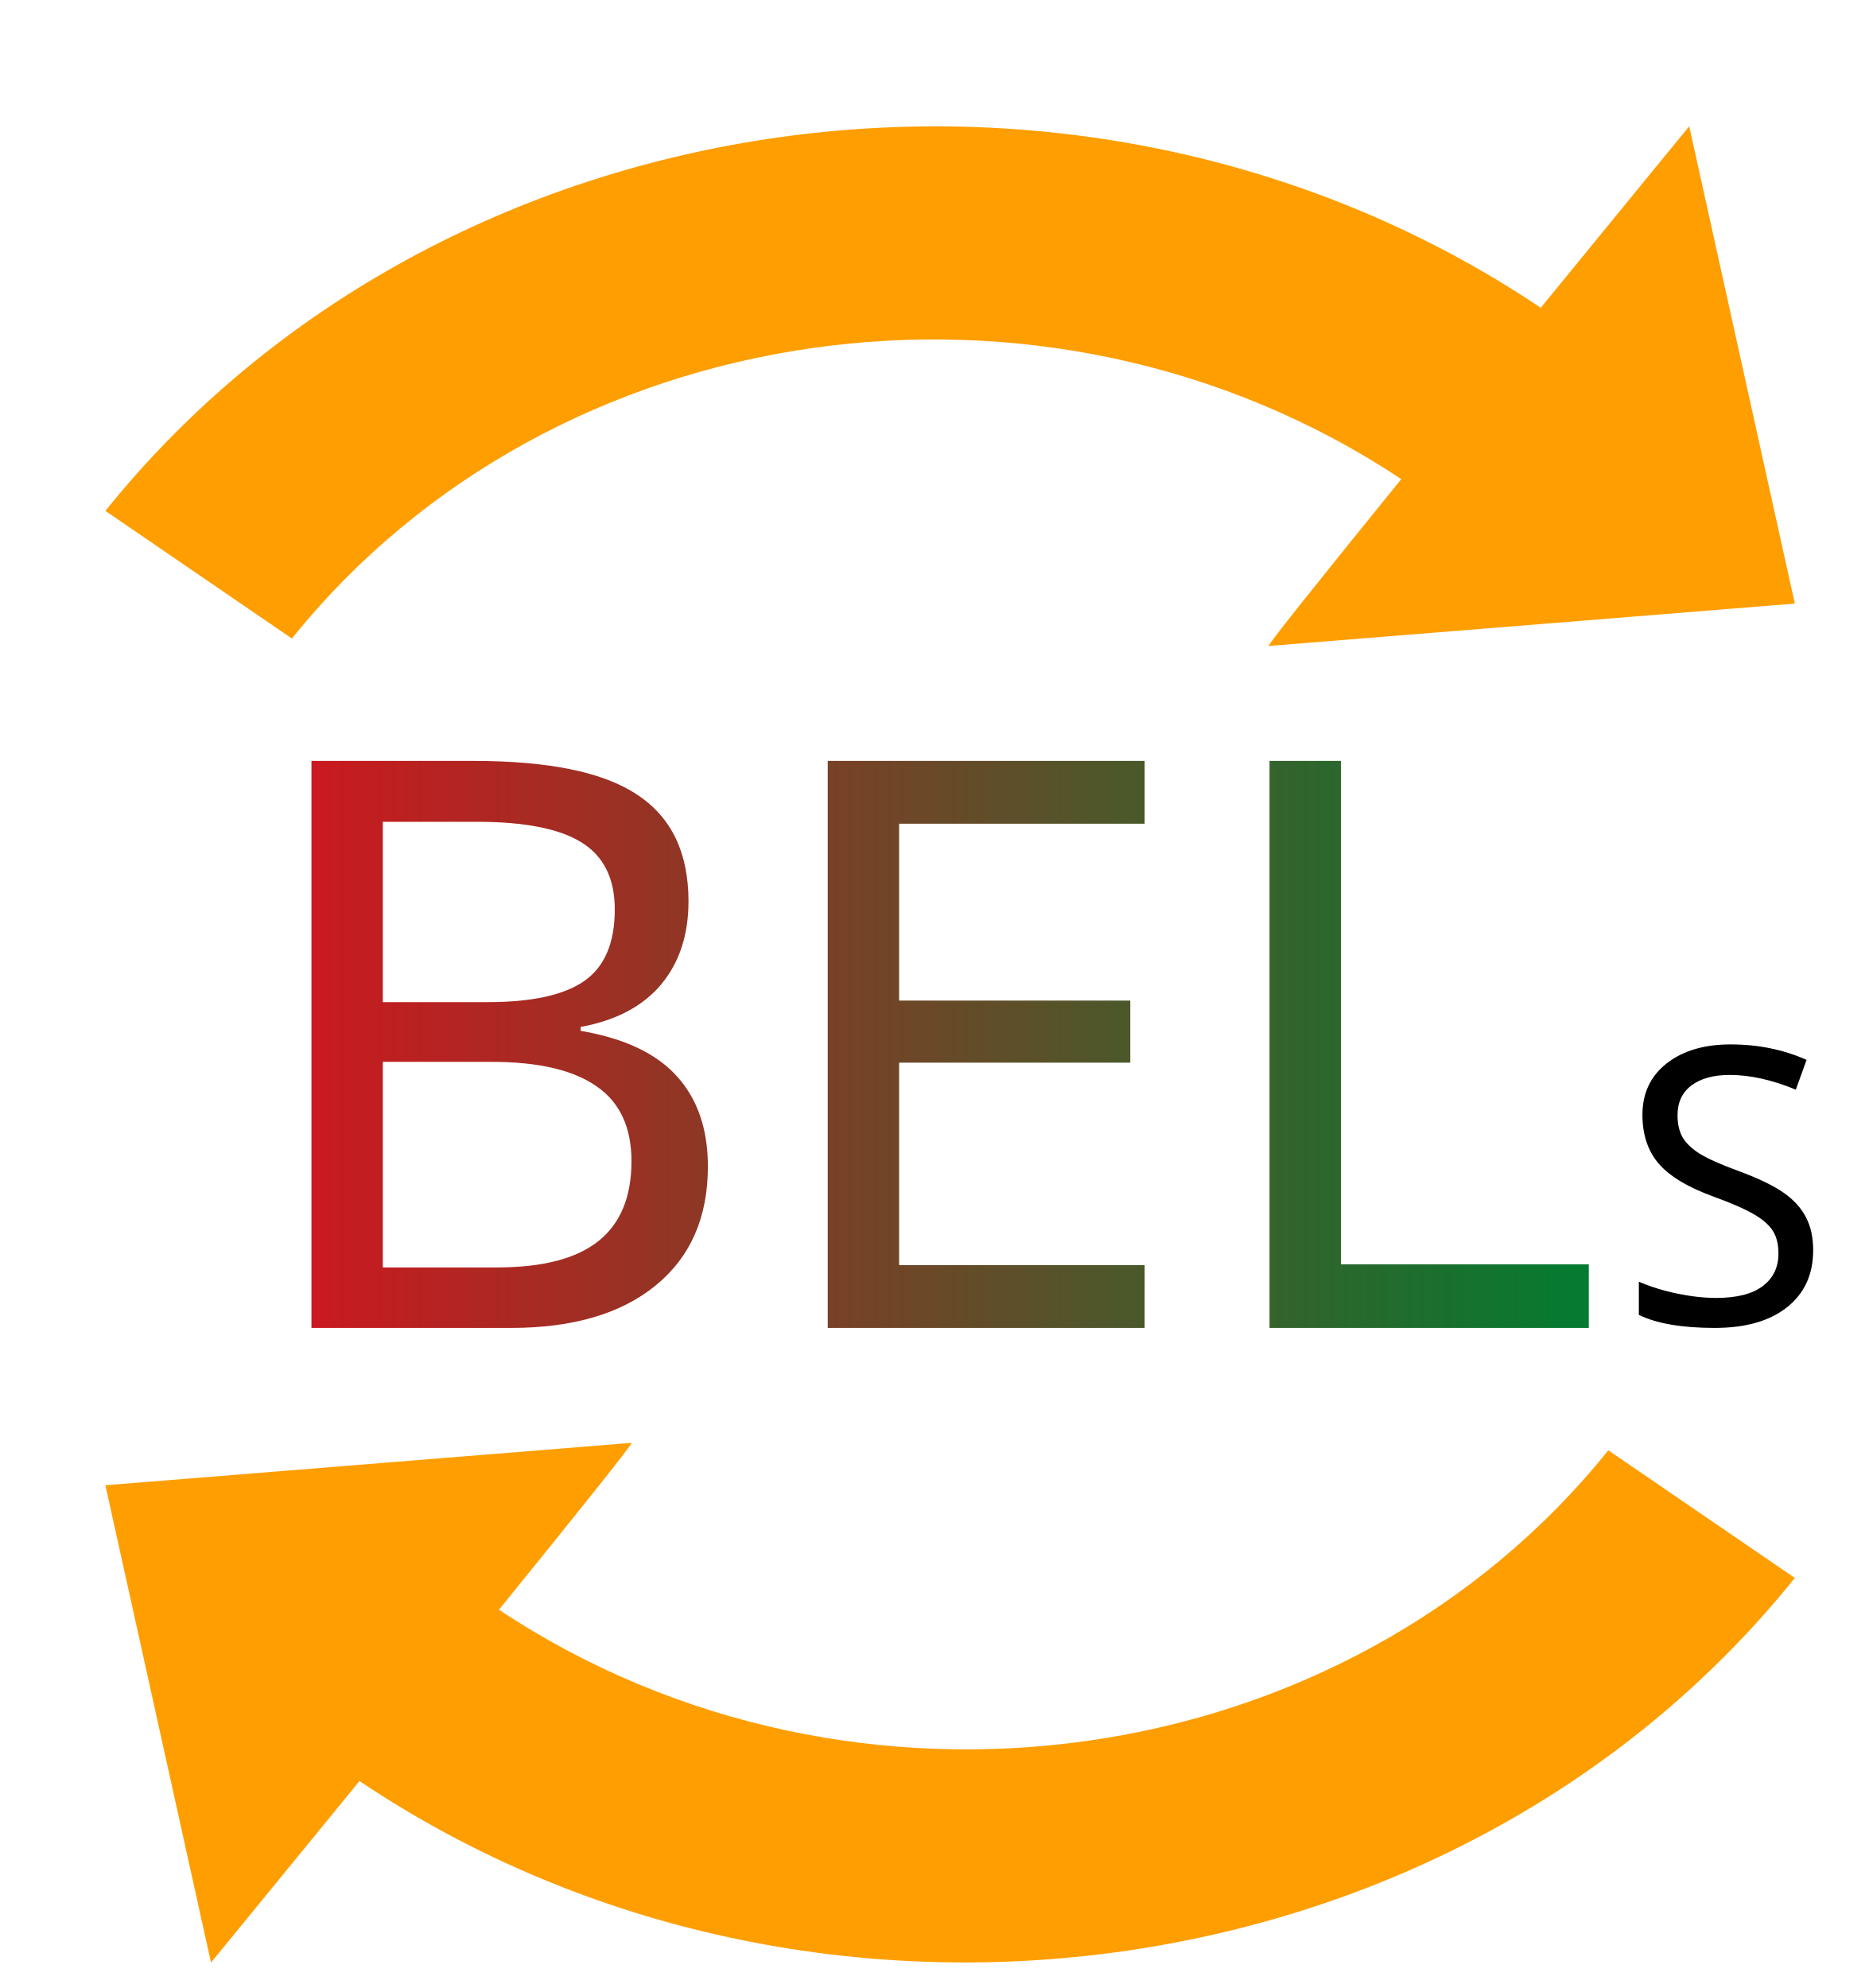
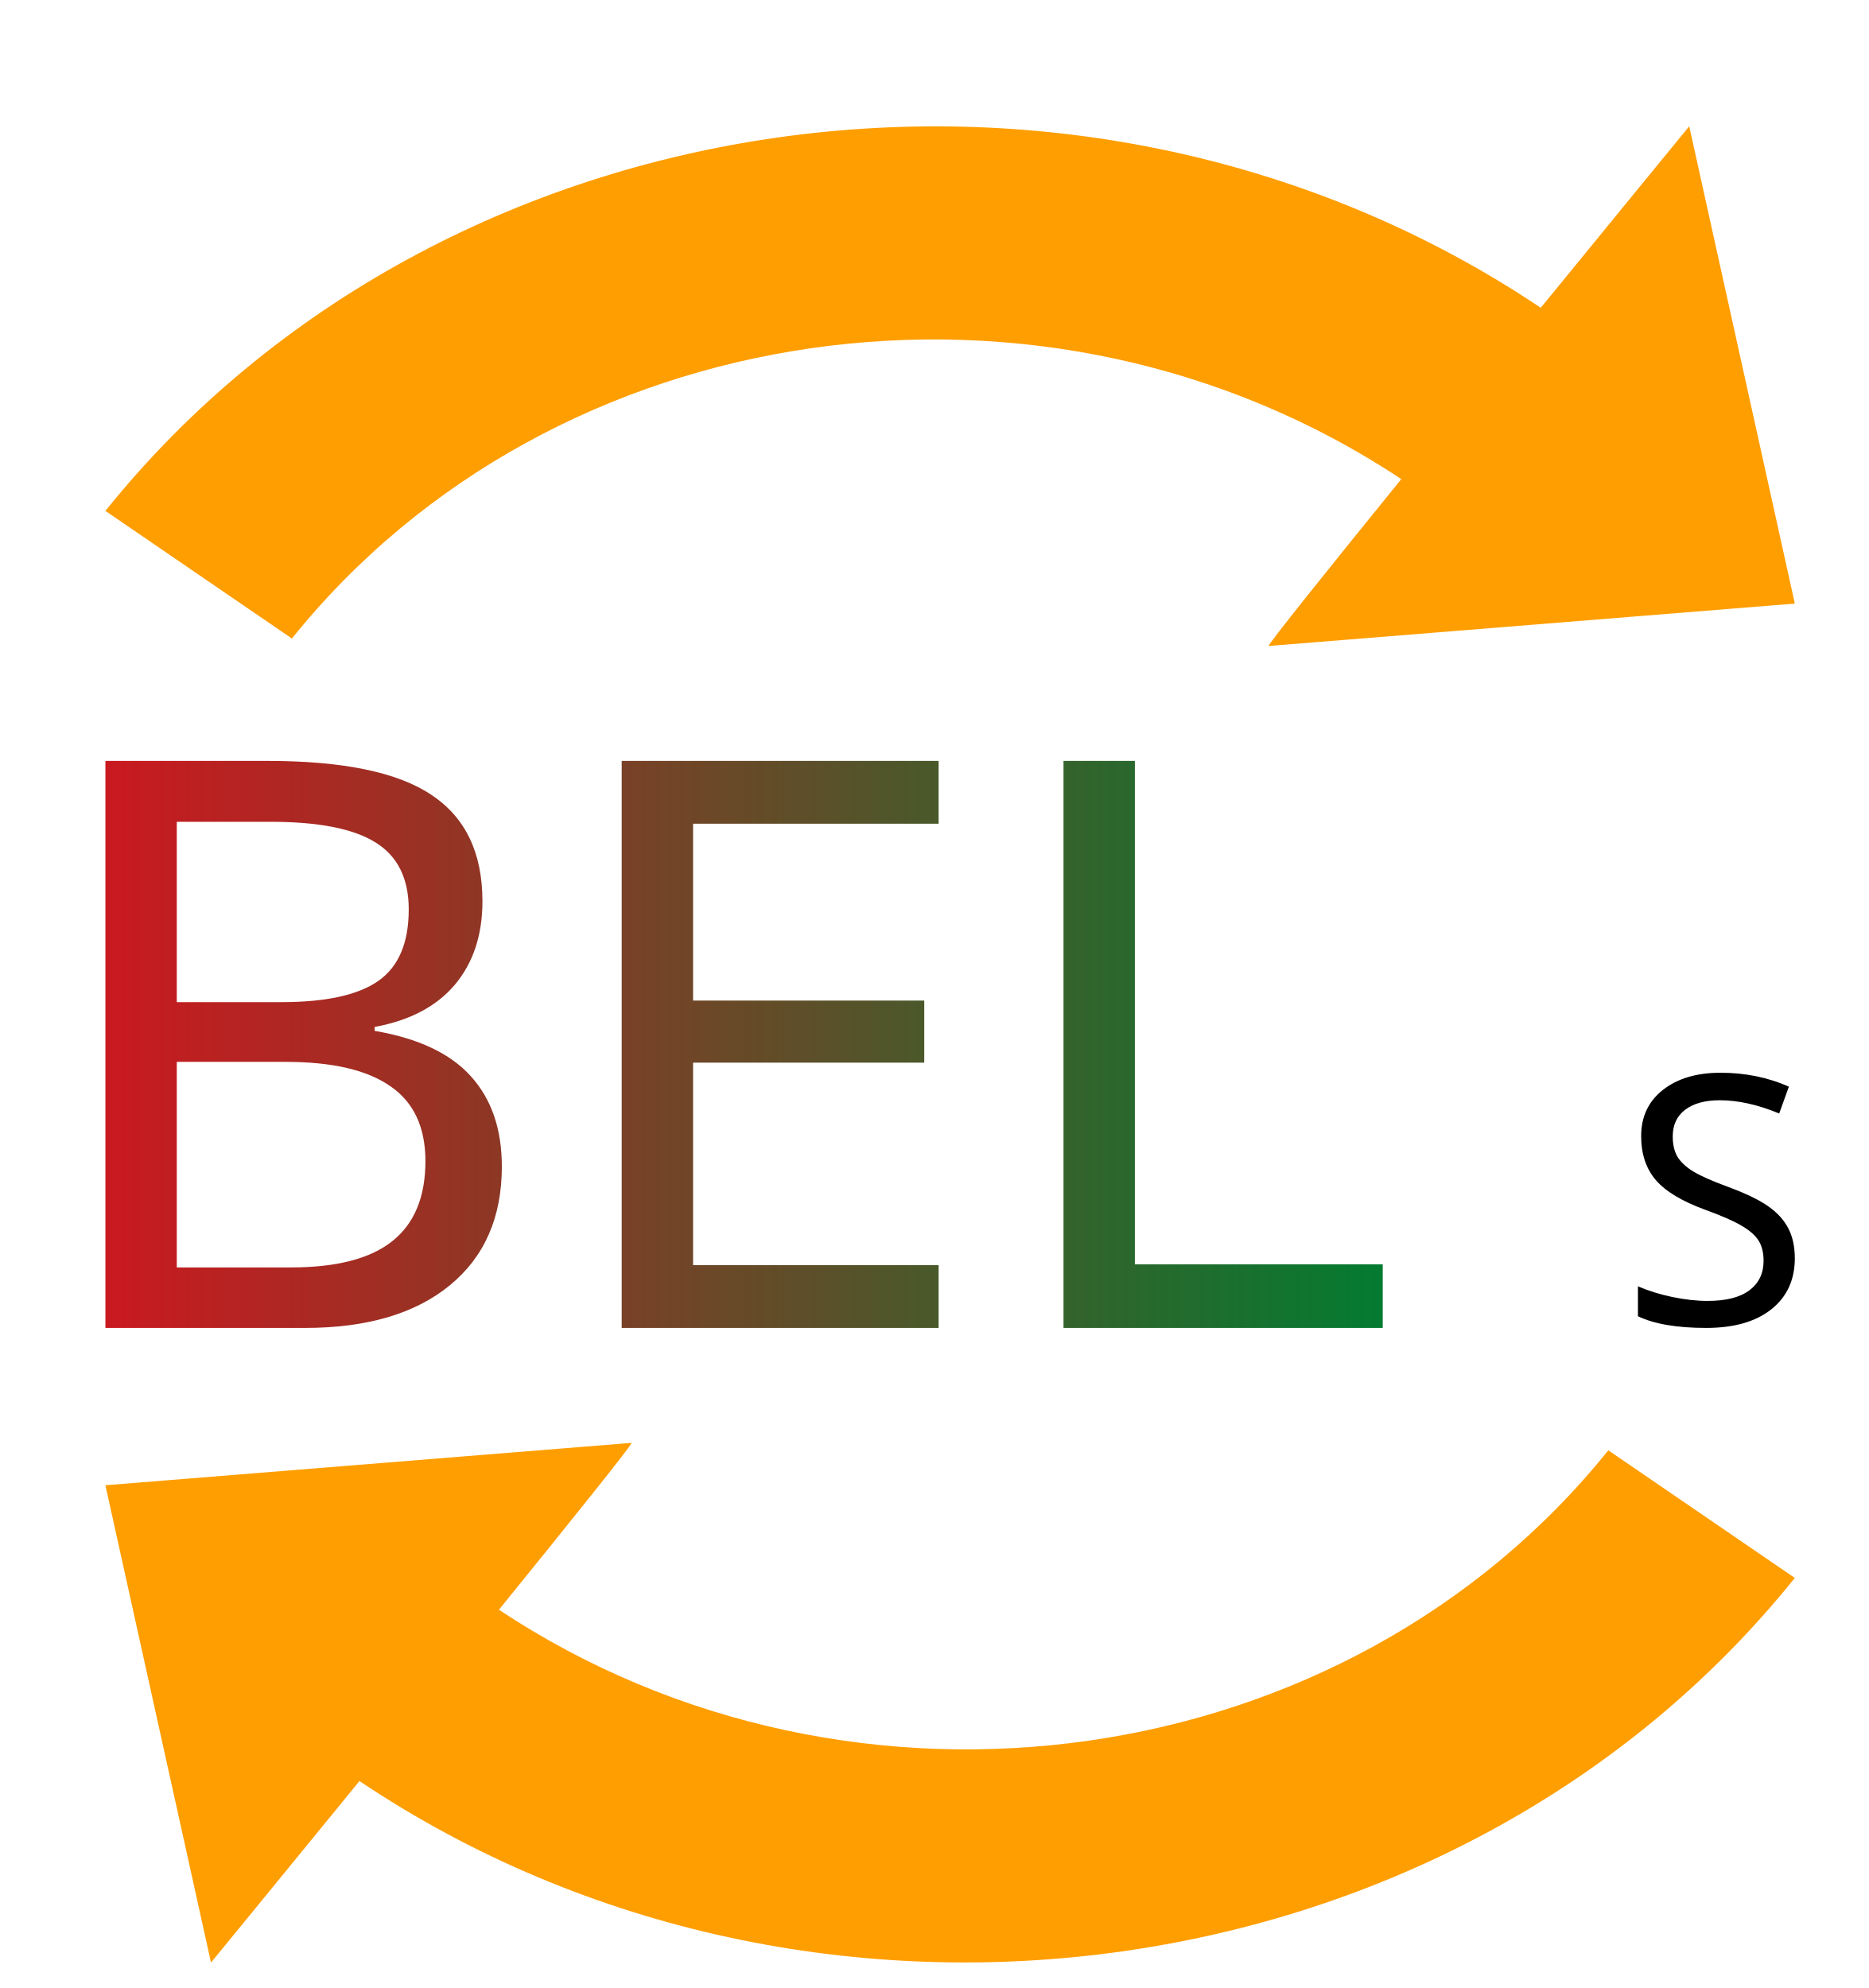
<svg xmlns="http://www.w3.org/2000/svg" xmlns:xlink="http://www.w3.org/1999/xlink" width="131.809mm" height="140.242mm" viewBox="0 0 131.809 140.242" version="1.1" id="svg8" xml:space="preserve">
  <defs id="defs2">
    <clipPath id="p">
      <path d="m 0,0 h 200 v 608 h 8 v 284 l -8,8 H 0 Z" id="path1-4" />
    </clipPath>
-     <linearGradient xlink:href="#linearGradient5" id="linearGradient6" x1="63.413" y1="147.459" x2="153.508" y2="147.459" gradientUnits="userSpaceOnUse" gradientTransform="translate(3e-6)" />
+     <linearGradient xlink:href="#linearGradient5" id="linearGradient6" x1="63.413" y1="147.459" x2="153.508" y2="147.459" gradientUnits="userSpaceOnUse" gradientTransform="translate(-14.53275)" />
    <linearGradient id="linearGradient5">
      <stop style="stop-color:#ca1920;stop-opacity:1;" offset="0" id="stop5" />
      <stop style="stop-color:#037b30;stop-opacity:1;" offset="1" id="stop6" />
    </linearGradient>
  </defs>
  <g id="layer1" transform="translate(-41.44509,-73.78181)">
    <path id="path4518" style="color:#000000;font-style:normal;font-variant:normal;font-weight:normal;font-stretch:normal;font-size:medium;line-height:normal;font-family:sans-serif;font-variant-ligatures:normal;font-variant-position:normal;font-variant-caps:normal;font-variant-numeric:normal;font-variant-alternates:normal;font-feature-settings:normal;text-indent:0;text-align:start;text-decoration:none;text-decoration-line:none;text-decoration-style:solid;text-decoration-color:#000000;letter-spacing:normal;word-spacing:normal;text-transform:none;writing-mode:lr-tb;direction:ltr;text-orientation:mixed;dominant-baseline:auto;baseline-shift:baseline;text-anchor:start;white-space:normal;shape-padding:0;clip-rule:nonzero;display:inline;overflow:visible;visibility:visible;opacity:1;isolation:auto;mix-blend-mode:normal;color-interpolation:sRGB;color-interpolation-filters:linearRGB;solid-color:#000000;solid-opacity:1;vector-effect:none;fill:#ff9e00;fill-opacity:1;fill-rule:evenodd;stroke:none;stroke-width:15.734;stroke-linecap:butt;stroke-linejoin:miter;stroke-miterlimit:4;stroke-dasharray:none;stroke-dashoffset:0;stroke-opacity:1;color-rendering:auto;image-rendering:auto;shape-rendering:auto;text-rendering:auto;enable-background:accumulate" d="m 160.593,82.689 c 0,0 -4.777,5.829 -10.472,12.805 C 117.942,73.905 72.624,80.259 48.88,109.822 l -4.4e-4,5.4e-4 13.155,9.004 4.4e-4,-5.3e-4 c 18.451,-22.973 53.189,-27.9 78.246,-11.244 -5.25,6.474 -9.437,11.692 -9.353,11.77 l 37.113,-2.991 z" />
    <path id="path388" style="color:#000000;font-style:normal;font-variant:normal;font-weight:normal;font-stretch:normal;font-size:medium;line-height:normal;font-family:sans-serif;font-variant-ligatures:normal;font-variant-position:normal;font-variant-caps:normal;font-variant-numeric:normal;font-variant-alternates:normal;font-feature-settings:normal;text-indent:0;text-align:start;text-decoration:none;text-decoration-line:none;text-decoration-style:solid;text-decoration-color:#000000;letter-spacing:normal;word-spacing:normal;text-transform:none;writing-mode:lr-tb;direction:ltr;text-orientation:mixed;dominant-baseline:auto;baseline-shift:baseline;text-anchor:start;white-space:normal;shape-padding:0;clip-rule:nonzero;display:inline;overflow:visible;visibility:visible;opacity:1;isolation:auto;mix-blend-mode:normal;color-interpolation:sRGB;color-interpolation-filters:linearRGB;solid-color:#000000;solid-opacity:1;vector-effect:none;fill:#ff9e00;fill-opacity:1;fill-rule:evenodd;stroke:none;stroke-width:15.734;stroke-linecap:butt;stroke-linejoin:miter;stroke-miterlimit:4;stroke-dasharray:none;stroke-dashoffset:0;stroke-opacity:1;color-rendering:auto;image-rendering:auto;shape-rendering:auto;text-rendering:auto;enable-background:accumulate" d="m 56.328,212.229 c 0,0 4.777,-5.829 10.472,-12.805 32.179,21.59 77.497,15.235 101.24,-14.327 l 4.4e-4,-5.4e-4 -13.155,-9.004 -4.4e-4,5.3e-4 c -18.451,22.973 -53.189,27.9 -78.246,11.244 5.25,-6.474 9.437,-11.692 9.353,-11.77 l -37.113,2.991 z" />
-     <path d="m 63.413,127.459 h 11.409 q 8.044,0 11.601,2.408 3.584,2.38 3.584,7.497 0,3.557 -1.943,5.882 -1.943,2.298 -5.663,2.982 v 0.274 q 4.624,0.793 6.785,3.201 2.189,2.408 2.189,6.375 0,5.362 -3.666,8.372 -3.666,3.01 -10.233,3.01 h -14.063 z m 5.034,17.018 h 7.387 q 4.706,0 6.84,-1.505 2.134,-1.505 2.134,-5.034 0,-3.283 -2.353,-4.733 -2.326,-1.45 -7.387,-1.45 h -6.621 z m 0,4.213 v 14.501 h 8.071 q 4.815,0 7.141,-1.86 2.326,-1.86 2.326,-5.636 0,-3.584 -2.462,-5.28 -2.462,-1.724 -7.387,-1.724 z M 122.181,167.459 H 99.829 v -40 h 22.353 v 4.432 h -17.319 v 12.476 h 16.306 v 4.378 h -16.306 v 14.282 h 17.319 z m 8.81,0 v -40 h 5.034 v 35.513 h 17.483 v 4.487 z" id="text3" style="font-size:10.583px;line-height:1.25;letter-spacing:0px;word-spacing:0px;fill:url(#linearGradient6);fill-opacity:1;stroke-width:0.265" aria-label="BEL" />
-     <path d="m 169.334,161.99 q 0,2.542 -1.836,4.005 -1.836,1.464 -5.11,1.464 -3.46,0 -5.349,-0.918 v -2.342 q 1.238,0.532 2.701,0.838 1.477,0.306 2.755,0.306 2.182,0 3.287,-0.838 1.104,-0.838 1.104,-2.302 0,-0.971 -0.399,-1.597 -0.399,-0.625 -1.344,-1.171 -0.931,-0.546 -2.834,-1.238 -2.701,-0.985 -3.859,-2.315 -1.158,-1.344 -1.158,-3.46 0,-2.275 1.703,-3.619 1.717,-1.344 4.511,-1.344 2.914,0 5.363,1.091 l -0.758,2.102 q -2.502,-1.038 -4.657,-1.038 -1.73,0 -2.715,0.745 -0.971,0.745 -0.971,2.089 0,0.958 0.373,1.597 0.386,0.625 1.224,1.144 0.852,0.519 2.661,1.184 2.169,0.798 3.234,1.557 1.065,0.745 1.57,1.73 0.506,0.971 0.506,2.329 z" id="text1" style="font-size:10.583px;line-height:1.25;letter-spacing:0px;word-spacing:0px;stroke-width:0.265" aria-label="S" />
+     <path d="m 48.88,127.459 h 11.409 q 8.044,0 11.601,2.408 3.584,2.38 3.584,7.497 0,3.557 -1.943,5.882 -1.943,2.298 -5.663,2.982 v 0.274 q 4.624,0.793 6.785,3.201 2.189,2.408 2.189,6.375 0,5.362 -3.666,8.372 -3.666,3.01 -10.233,3.01 H 48.88 Z m 5.034,17.018 h 7.387 q 4.706,0 6.84,-1.505 2.134,-1.505 2.134,-5.034 0,-3.283 -2.353,-4.733 -2.326,-1.45 -7.387,-1.45 H 53.914 Z m 0,4.213 v 14.501 h 8.071 q 4.815,0 7.141,-1.86 2.326,-1.86 2.326,-5.636 0,-3.584 -2.462,-5.28 -2.462,-1.724 -7.387,-1.724 z m 53.734,18.769 H 85.296 v -40 h 22.353 v 4.432 H 90.33 v 12.476 h 16.306 v 4.378 H 90.33 v 14.282 h 17.319 z m 8.81,0 v -40 h 5.034 v 35.513 h 17.483 v 4.487 z" id="text3" style="font-size:10.583px;line-height:1.25;letter-spacing:0px;word-spacing:0px;fill:url(#linearGradient6);fill-opacity:1;stroke-width:0.265" aria-label="BEL" />
+     <path d="m 168.041,162.537 q 0,2.287 -1.653,3.605 -1.653,1.317 -4.599,1.317 -3.114,0 -4.814,-0.826 v -2.108 q 1.114,0.479 2.431,0.754 1.329,0.275 2.479,0.275 1.964,0 2.958,-0.754 0.994,-0.754 0.994,-2.072 0,-0.874 -0.359,-1.437 -0.359,-0.563 -1.21,-1.054 -0.838,-0.491 -2.551,-1.114 -2.431,-0.886 -3.473,-2.084 -1.042,-1.21 -1.042,-3.114 0,-2.048 1.533,-3.257 1.545,-1.21 4.06,-1.21 2.623,0 4.826,0.982 l -0.683,1.892 q -2.251,-0.934 -4.192,-0.934 -1.557,0 -2.443,0.671 -0.874,0.671 -0.874,1.88 0,0.862 0.335,1.437 0.347,0.563 1.102,1.03 0.766,0.467 2.395,1.066 1.952,0.719 2.91,1.401 0.958,0.671 1.413,1.557 0.455,0.874 0.455,2.096 z" id="text1" style="font-size:10.583px;line-height:1.25;letter-spacing:0px;word-spacing:0px;stroke-width:0.265" aria-label="S" />
  </g>
</svg>
